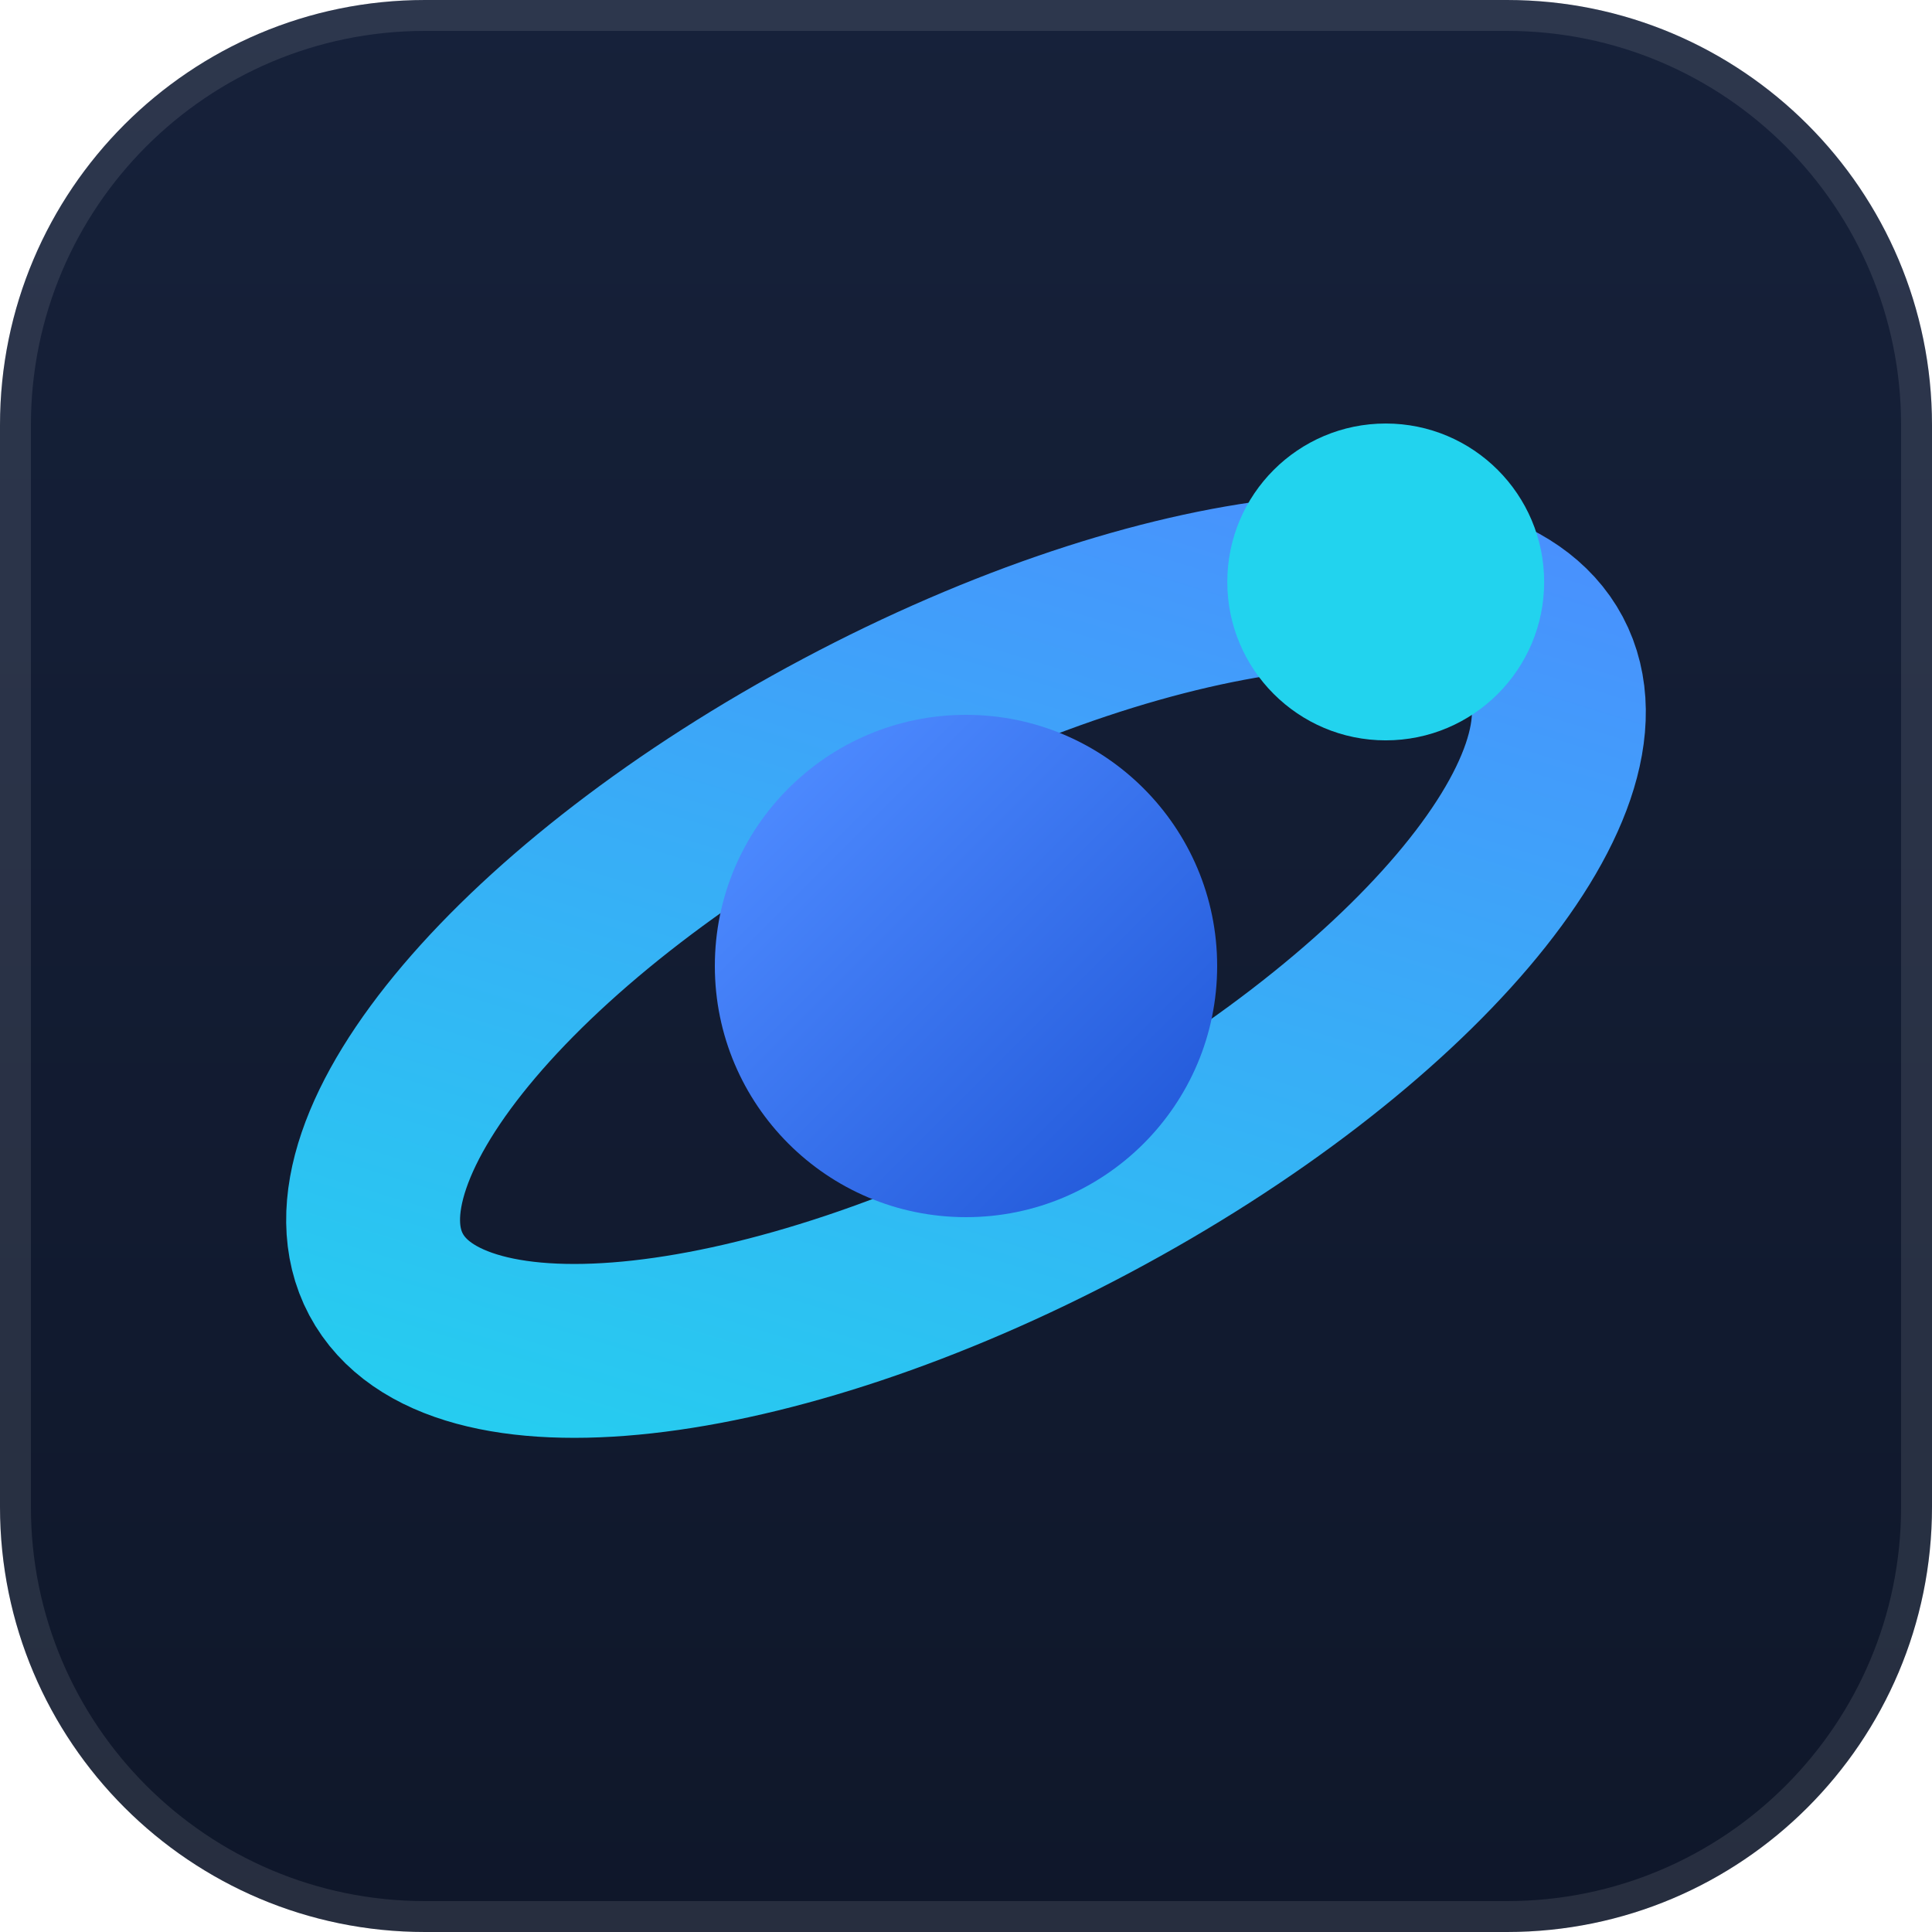
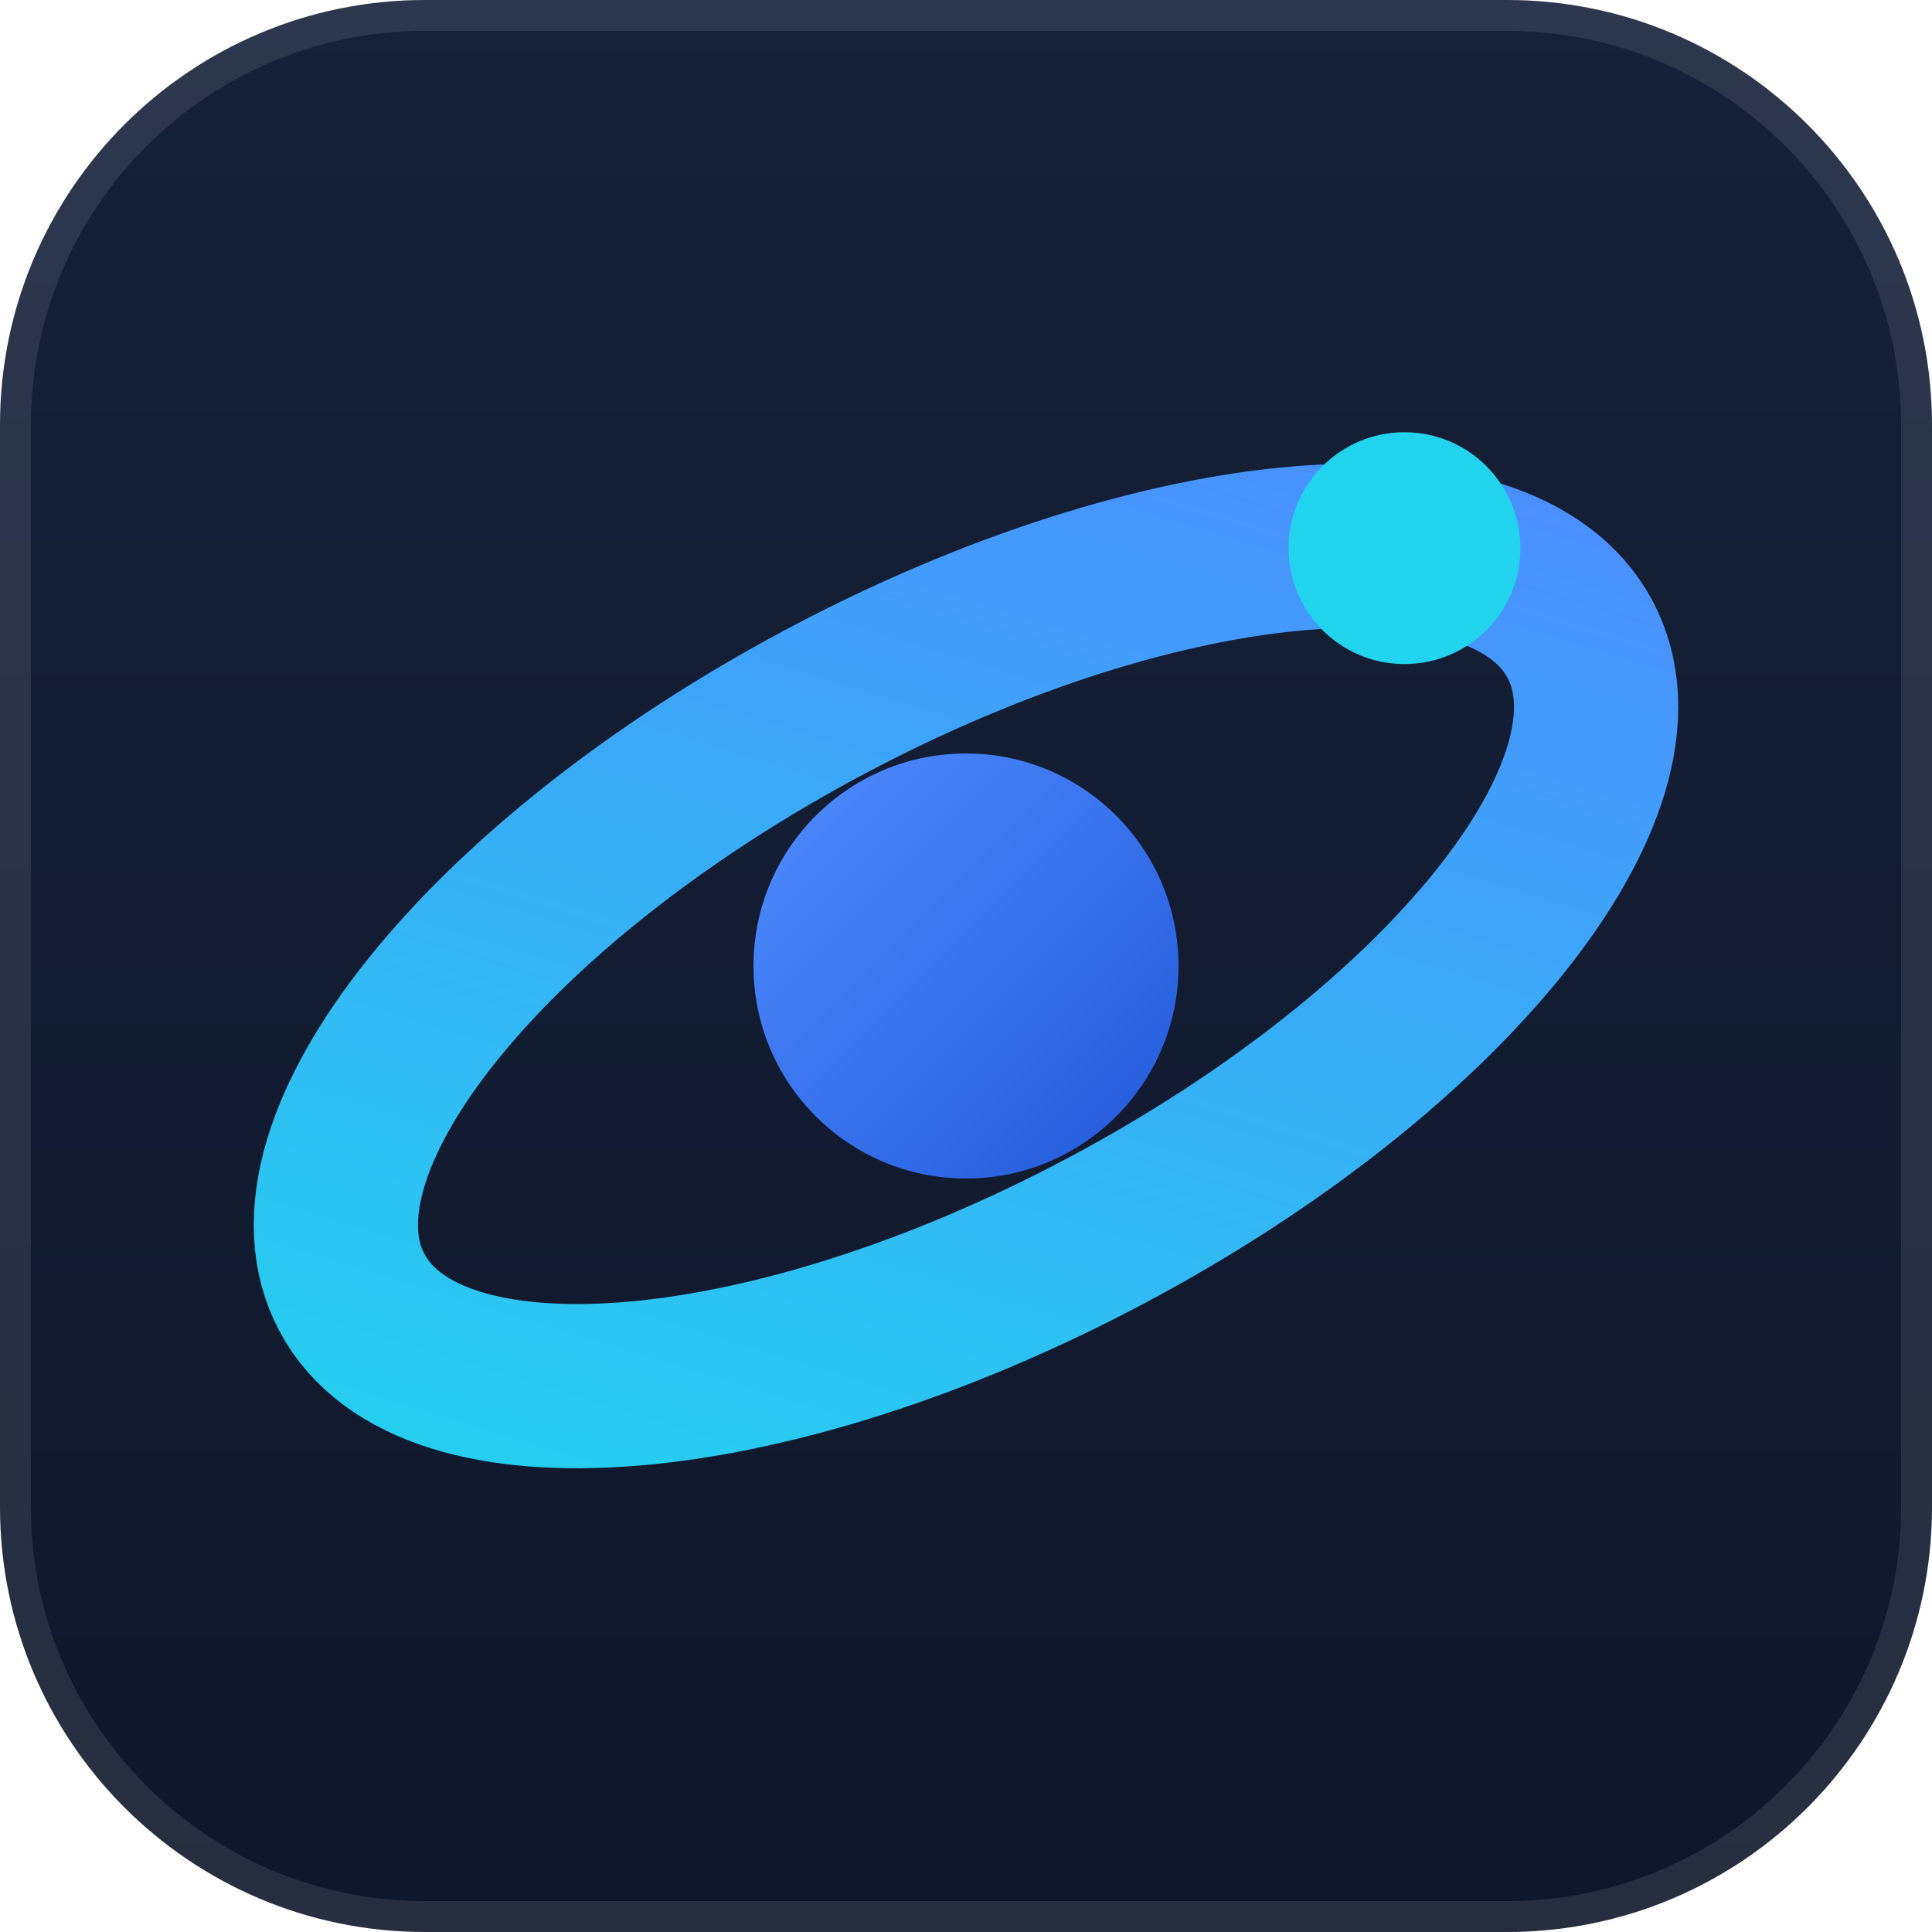
<svg xmlns="http://www.w3.org/2000/svg" viewBox="0 0 100 100" width="100" height="100" role="img" aria-label="Engram">
  <defs>
    <linearGradient id="engram-dark-orbit" gradientUnits="userSpaceOnUse" x1="24" y1="76" x2="76" y2="24">
      <stop offset="0" stop-color="#22D3EE" />
      <stop offset="1" stop-color="#4D8AFF" />
    </linearGradient>
    <linearGradient id="engram-dark-core" gradientUnits="userSpaceOnUse" x1="40.25" y1="40.25" x2="59.75" y2="59.75">
      <stop offset="0" stop-color="#4D8AFF" />
      <stop offset="1" stop-color="#245BDB" />
    </linearGradient>
    <linearGradient id="engram-dark-plate" x1="0" y1="0" x2="0" y2="1">
      <stop offset="0" stop-color="#16213A" />
      <stop offset="1" stop-color="#0F172A" />
    </linearGradient>
  </defs>
  <rect width="100" height="100" rx="22" fill="url(#engram-dark-plate)" />
  <rect x="0.8" y="0.8" width="98.4" height="98.4" rx="21.2" fill="none" stroke="rgba(255, 255, 255, 0.10)" stroke-width="1.6" />
-   <ellipse cx="50" cy="50" rx="34" ry="13.5" fill="none" stroke="url(#engram-dark-orbit)" stroke-width="9" transform="rotate(-28 50 50)" />
-   <circle cx="71.725" cy="30.121" r="8.2" fill="#22D3EE" />
-   <circle cx="50" cy="50" r="13" fill="url(#engram-dark-core)" />
+   <ellipse cx="50" cy="50" rx="36" ry="15.5" fill="none" stroke="url(#engram-dark-orbit)" stroke-width="8.5" transform="rotate(-28 50 50)" />
+   <circle cx="72.695" cy="28.372" r="6" fill="#22D3EE" />
+   <circle cx="50" cy="50" r="11" fill="url(#engram-dark-core)" />
</svg>
